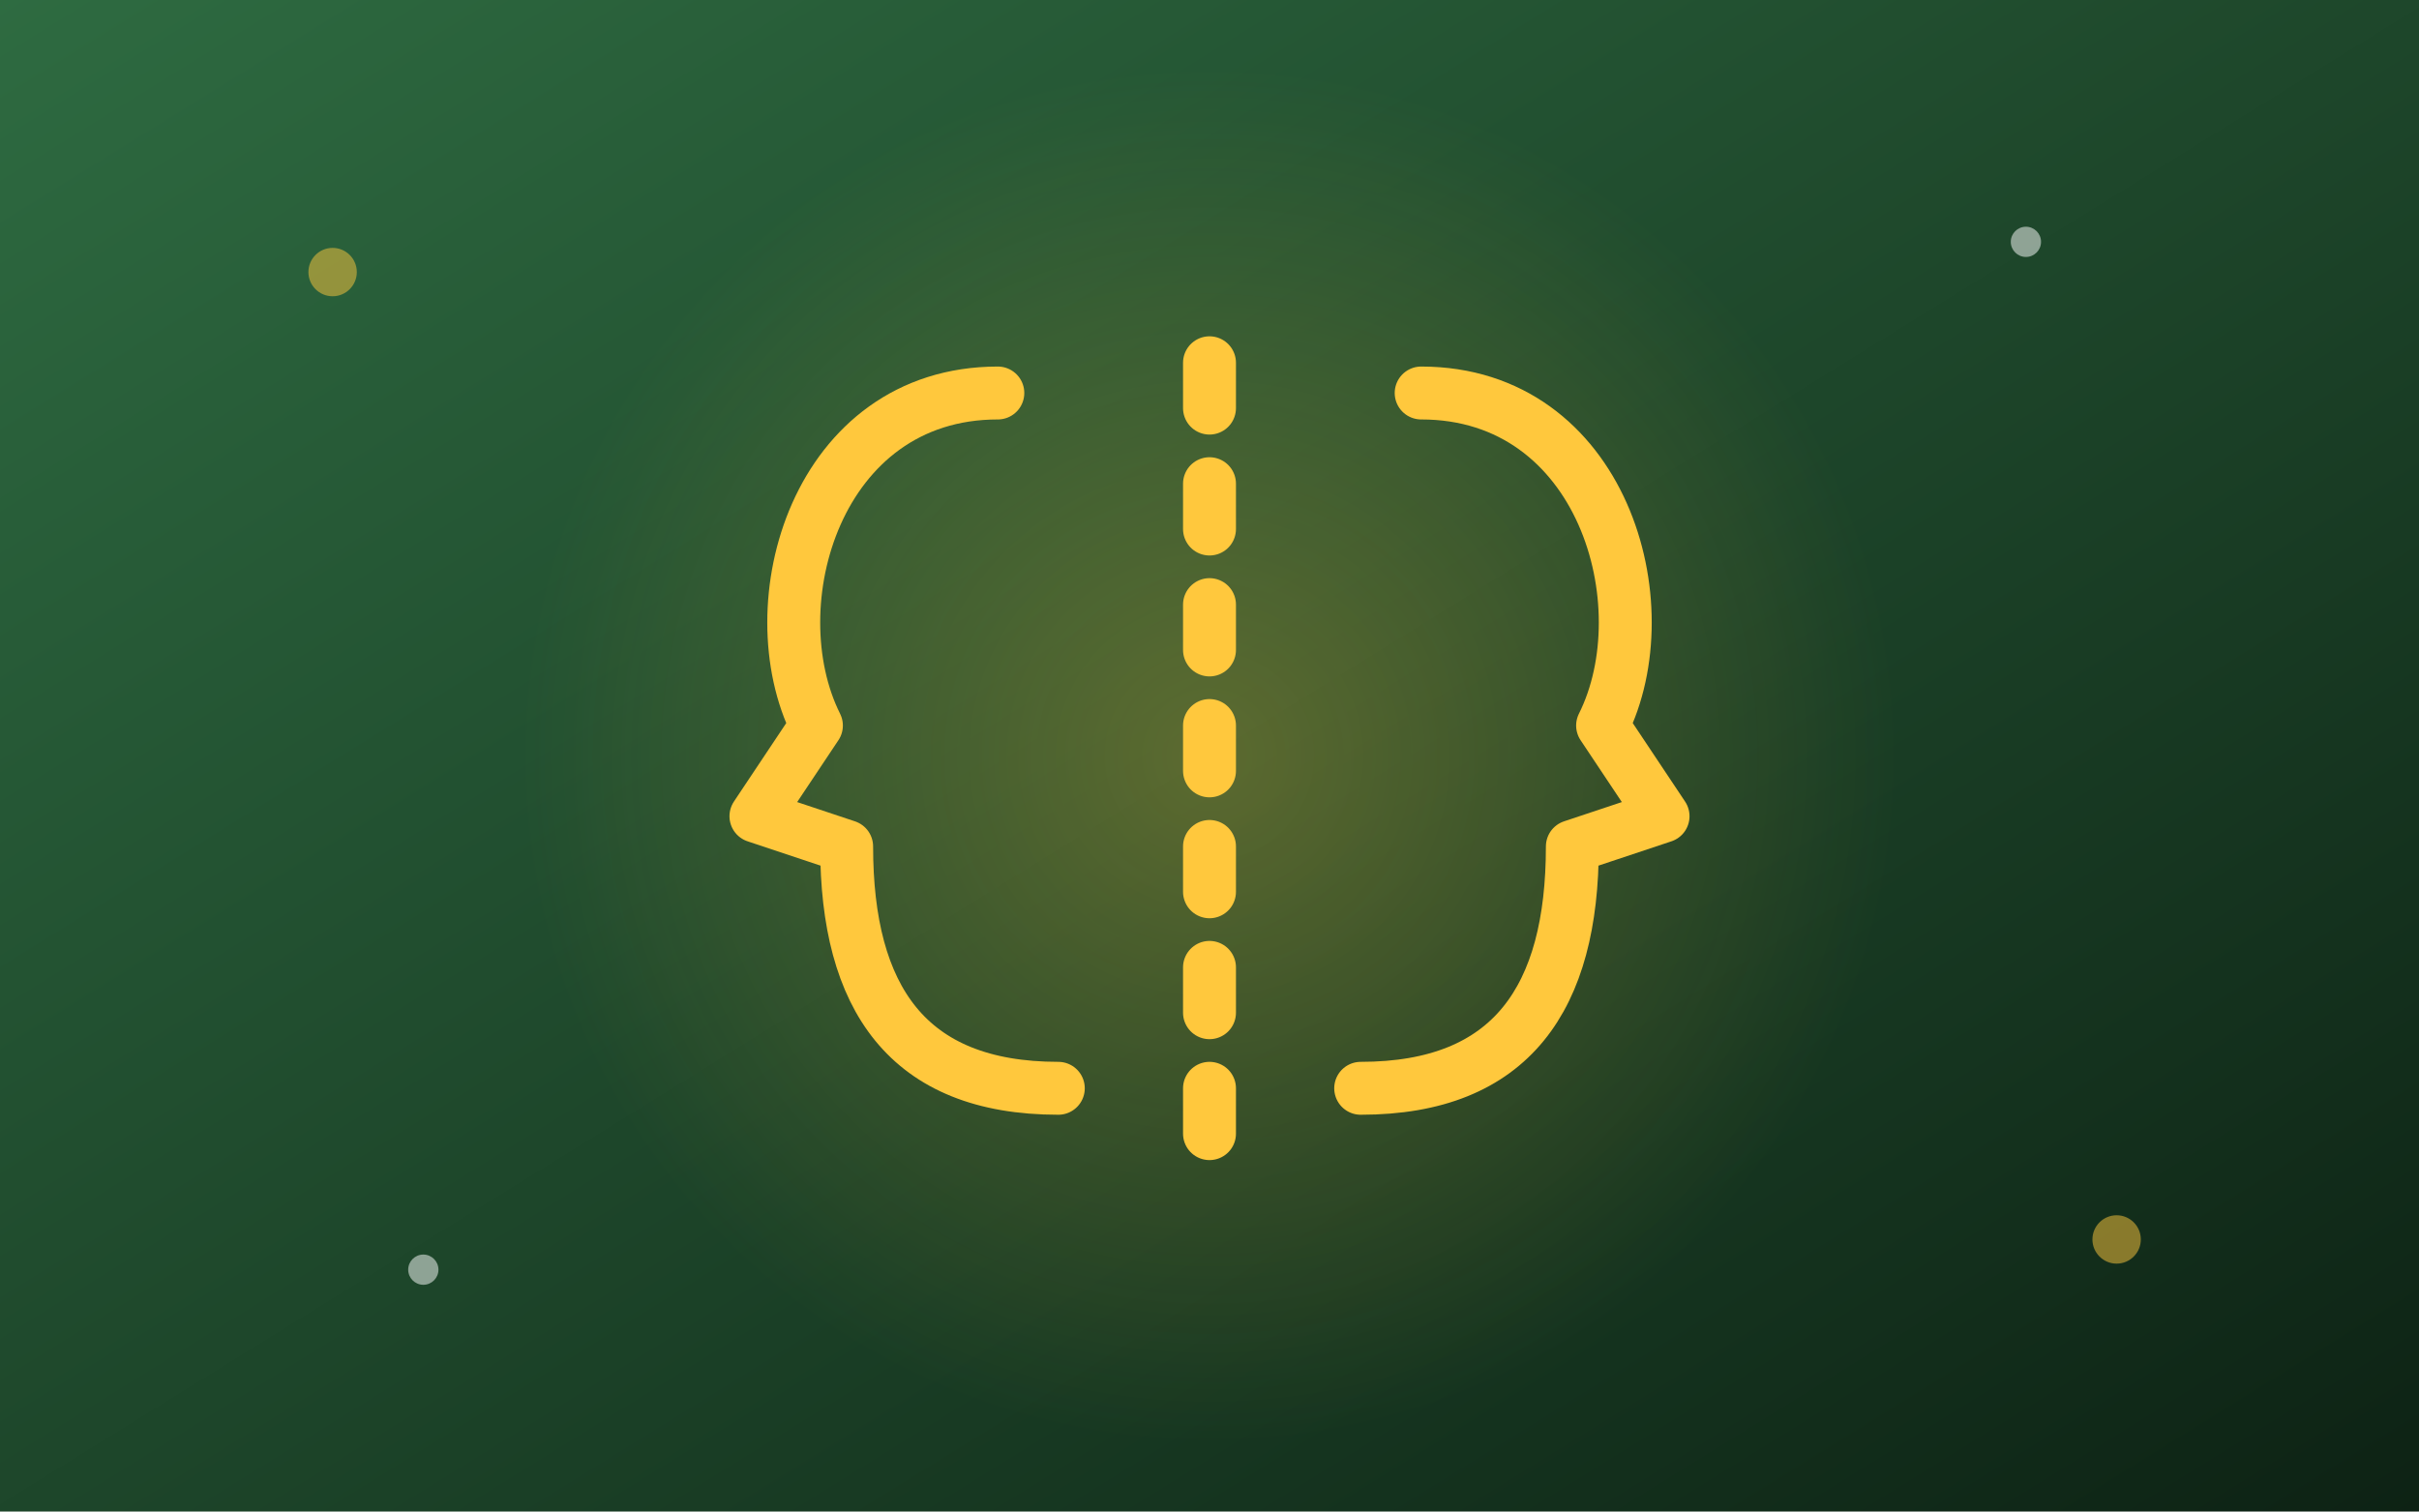
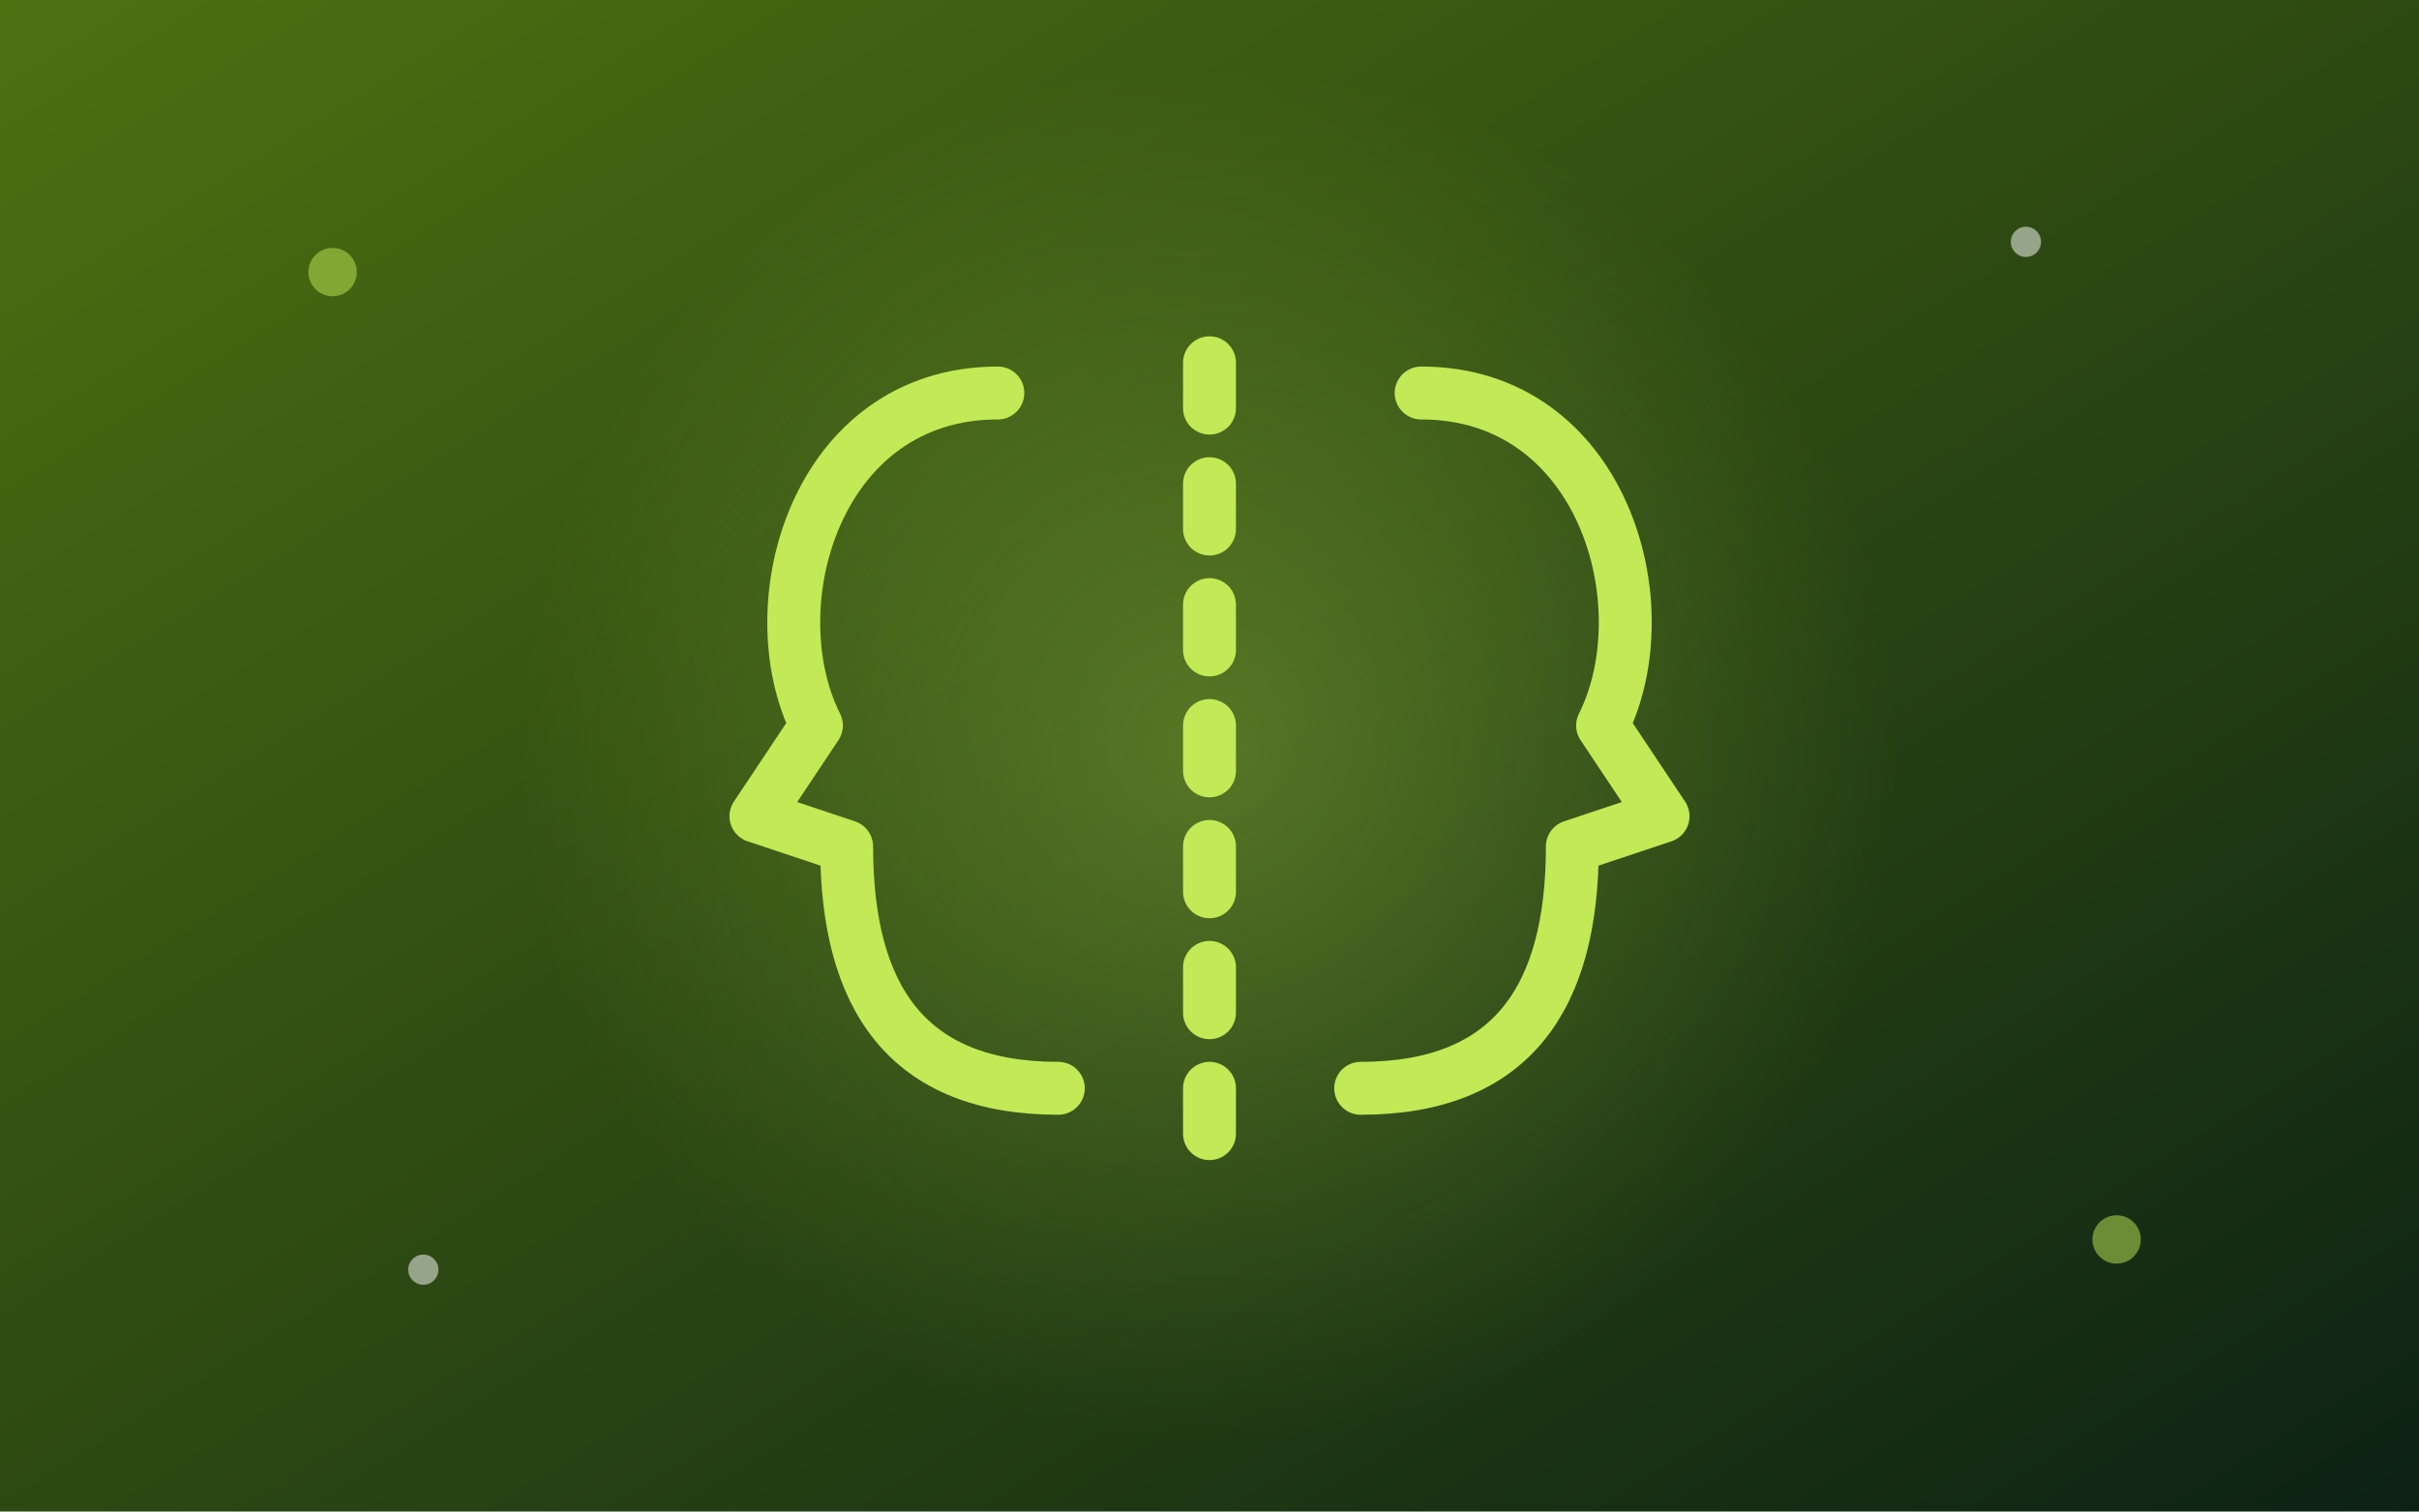
<svg xmlns="http://www.w3.org/2000/svg" viewBox="0 0 160 100" role="img" aria-hidden="true">
  <defs>
    <linearGradient id="f" x1="0" y1="0" x2="1" y2="1">
-       <stop offset="0" stop-color="#2e6b41" />
+       <stop offset="0" stop-color="#4d7111" />
      <stop offset="1" stop-color="#0d2214" />
    </linearGradient>
    <radialGradient id="l" cx="0.5" cy="0.5" r="0.5">
-       <stop offset="0" stop-color="#ffc83d" stop-opacity="0.28" />
-       <stop offset="1" stop-color="#ffc83d" stop-opacity="0" />
+       <stop offset="0" stop-color="#c3e956" stop-opacity="0.28" />
+       <stop offset="1" stop-color="#c3e956" stop-opacity="0" />
    </radialGradient>
  </defs>
  <rect width="160" height="100" fill="url(#f)" />
  <circle cx="80" cy="50" r="46" fill="url(#l)" />
-   <circle cx="22" cy="18" r="1.6" fill="#ffc83d" opacity="0.5" />
-   <circle cx="140" cy="82" r="1.6" fill="#ffc83d" opacity="0.5" />
+   <circle cx="22" cy="18" r="1.6" fill="#c3e956" opacity="0.5" />
+   <circle cx="140" cy="82" r="1.6" fill="#c3e956" opacity="0.5" />
  <circle cx="134" cy="16" r="1" fill="#fff" opacity="0.5" />
  <circle cx="28" cy="84" r="1" fill="#fff" opacity="0.5" />
-   <g fill="none" stroke="#ffc83d" stroke-width="3.5" stroke-linecap="round" stroke-linejoin="round">
+   <g fill="none" stroke="#c3e956" stroke-width="3.5" stroke-linecap="round" stroke-linejoin="round">
    <path d="M66 26c-12 0-16 14-12 22l-4 6 6 2c0 10 4 16 14 16" />
    <path d="M94 26c12 0 16 14 12 22l4 6-6 2c0 10-4 16-14 16" />
    <path d="M80 24v52" stroke-dasharray="3 5" />
  </g>
</svg>
